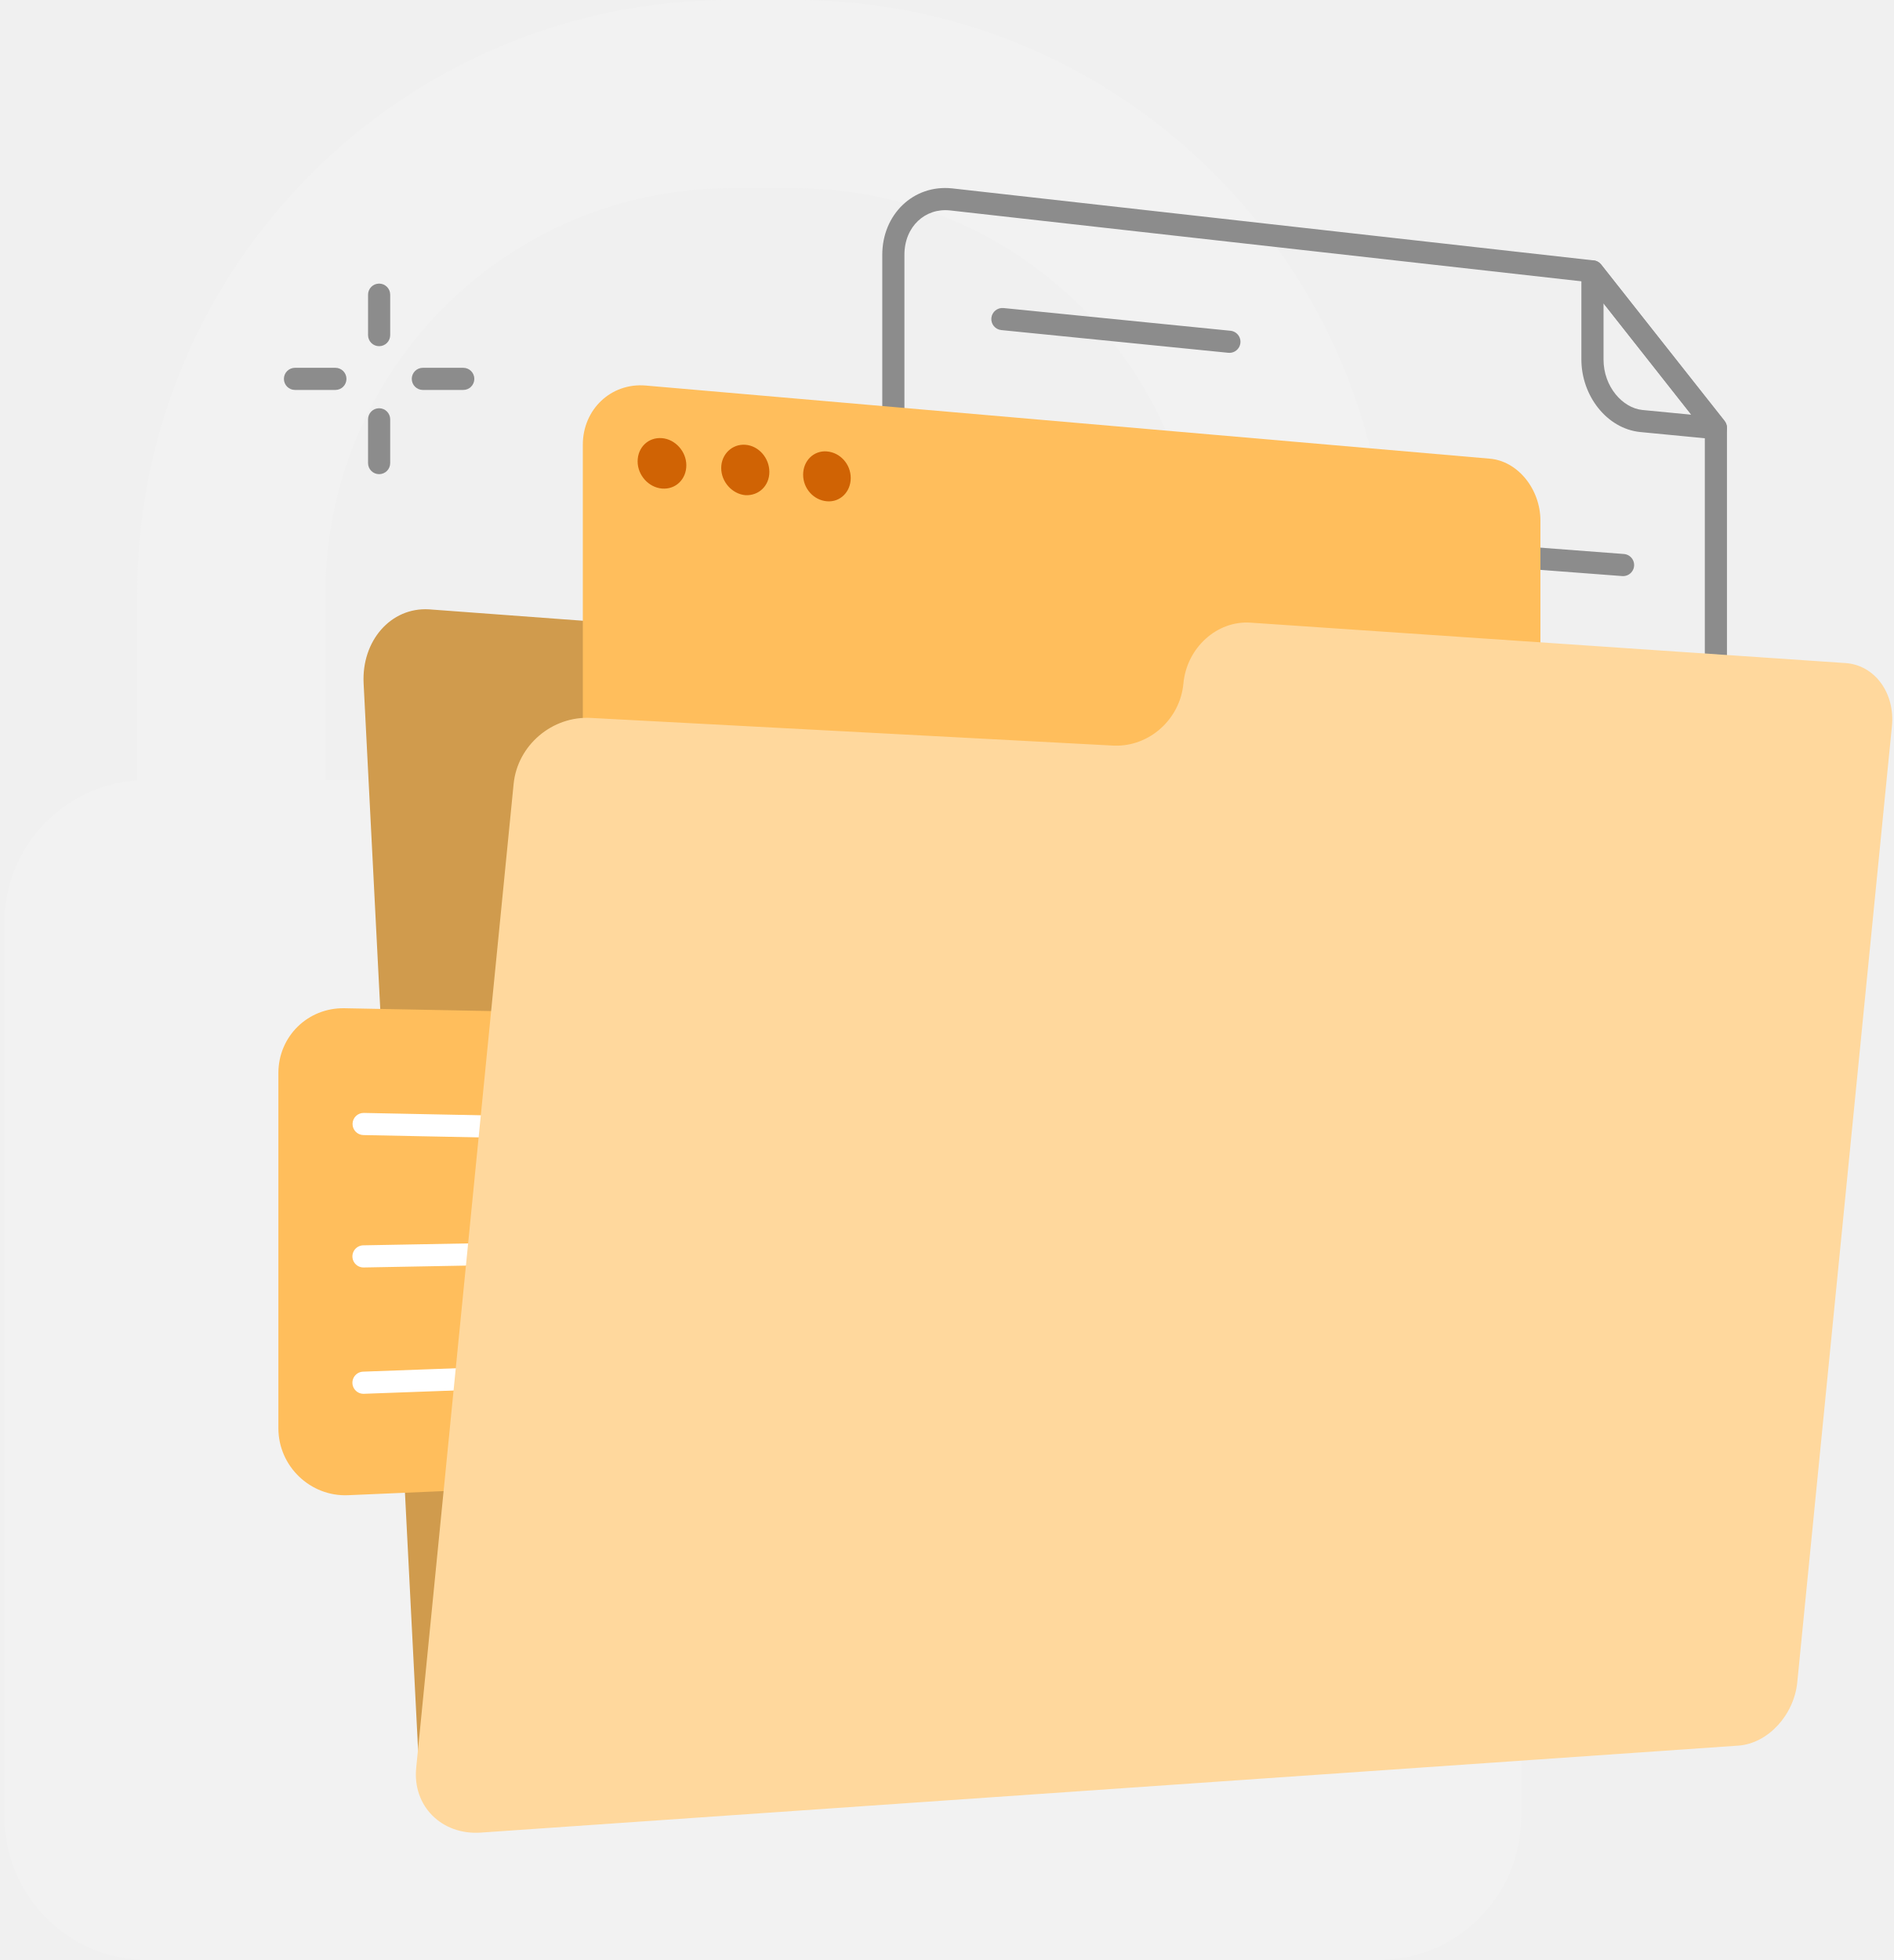
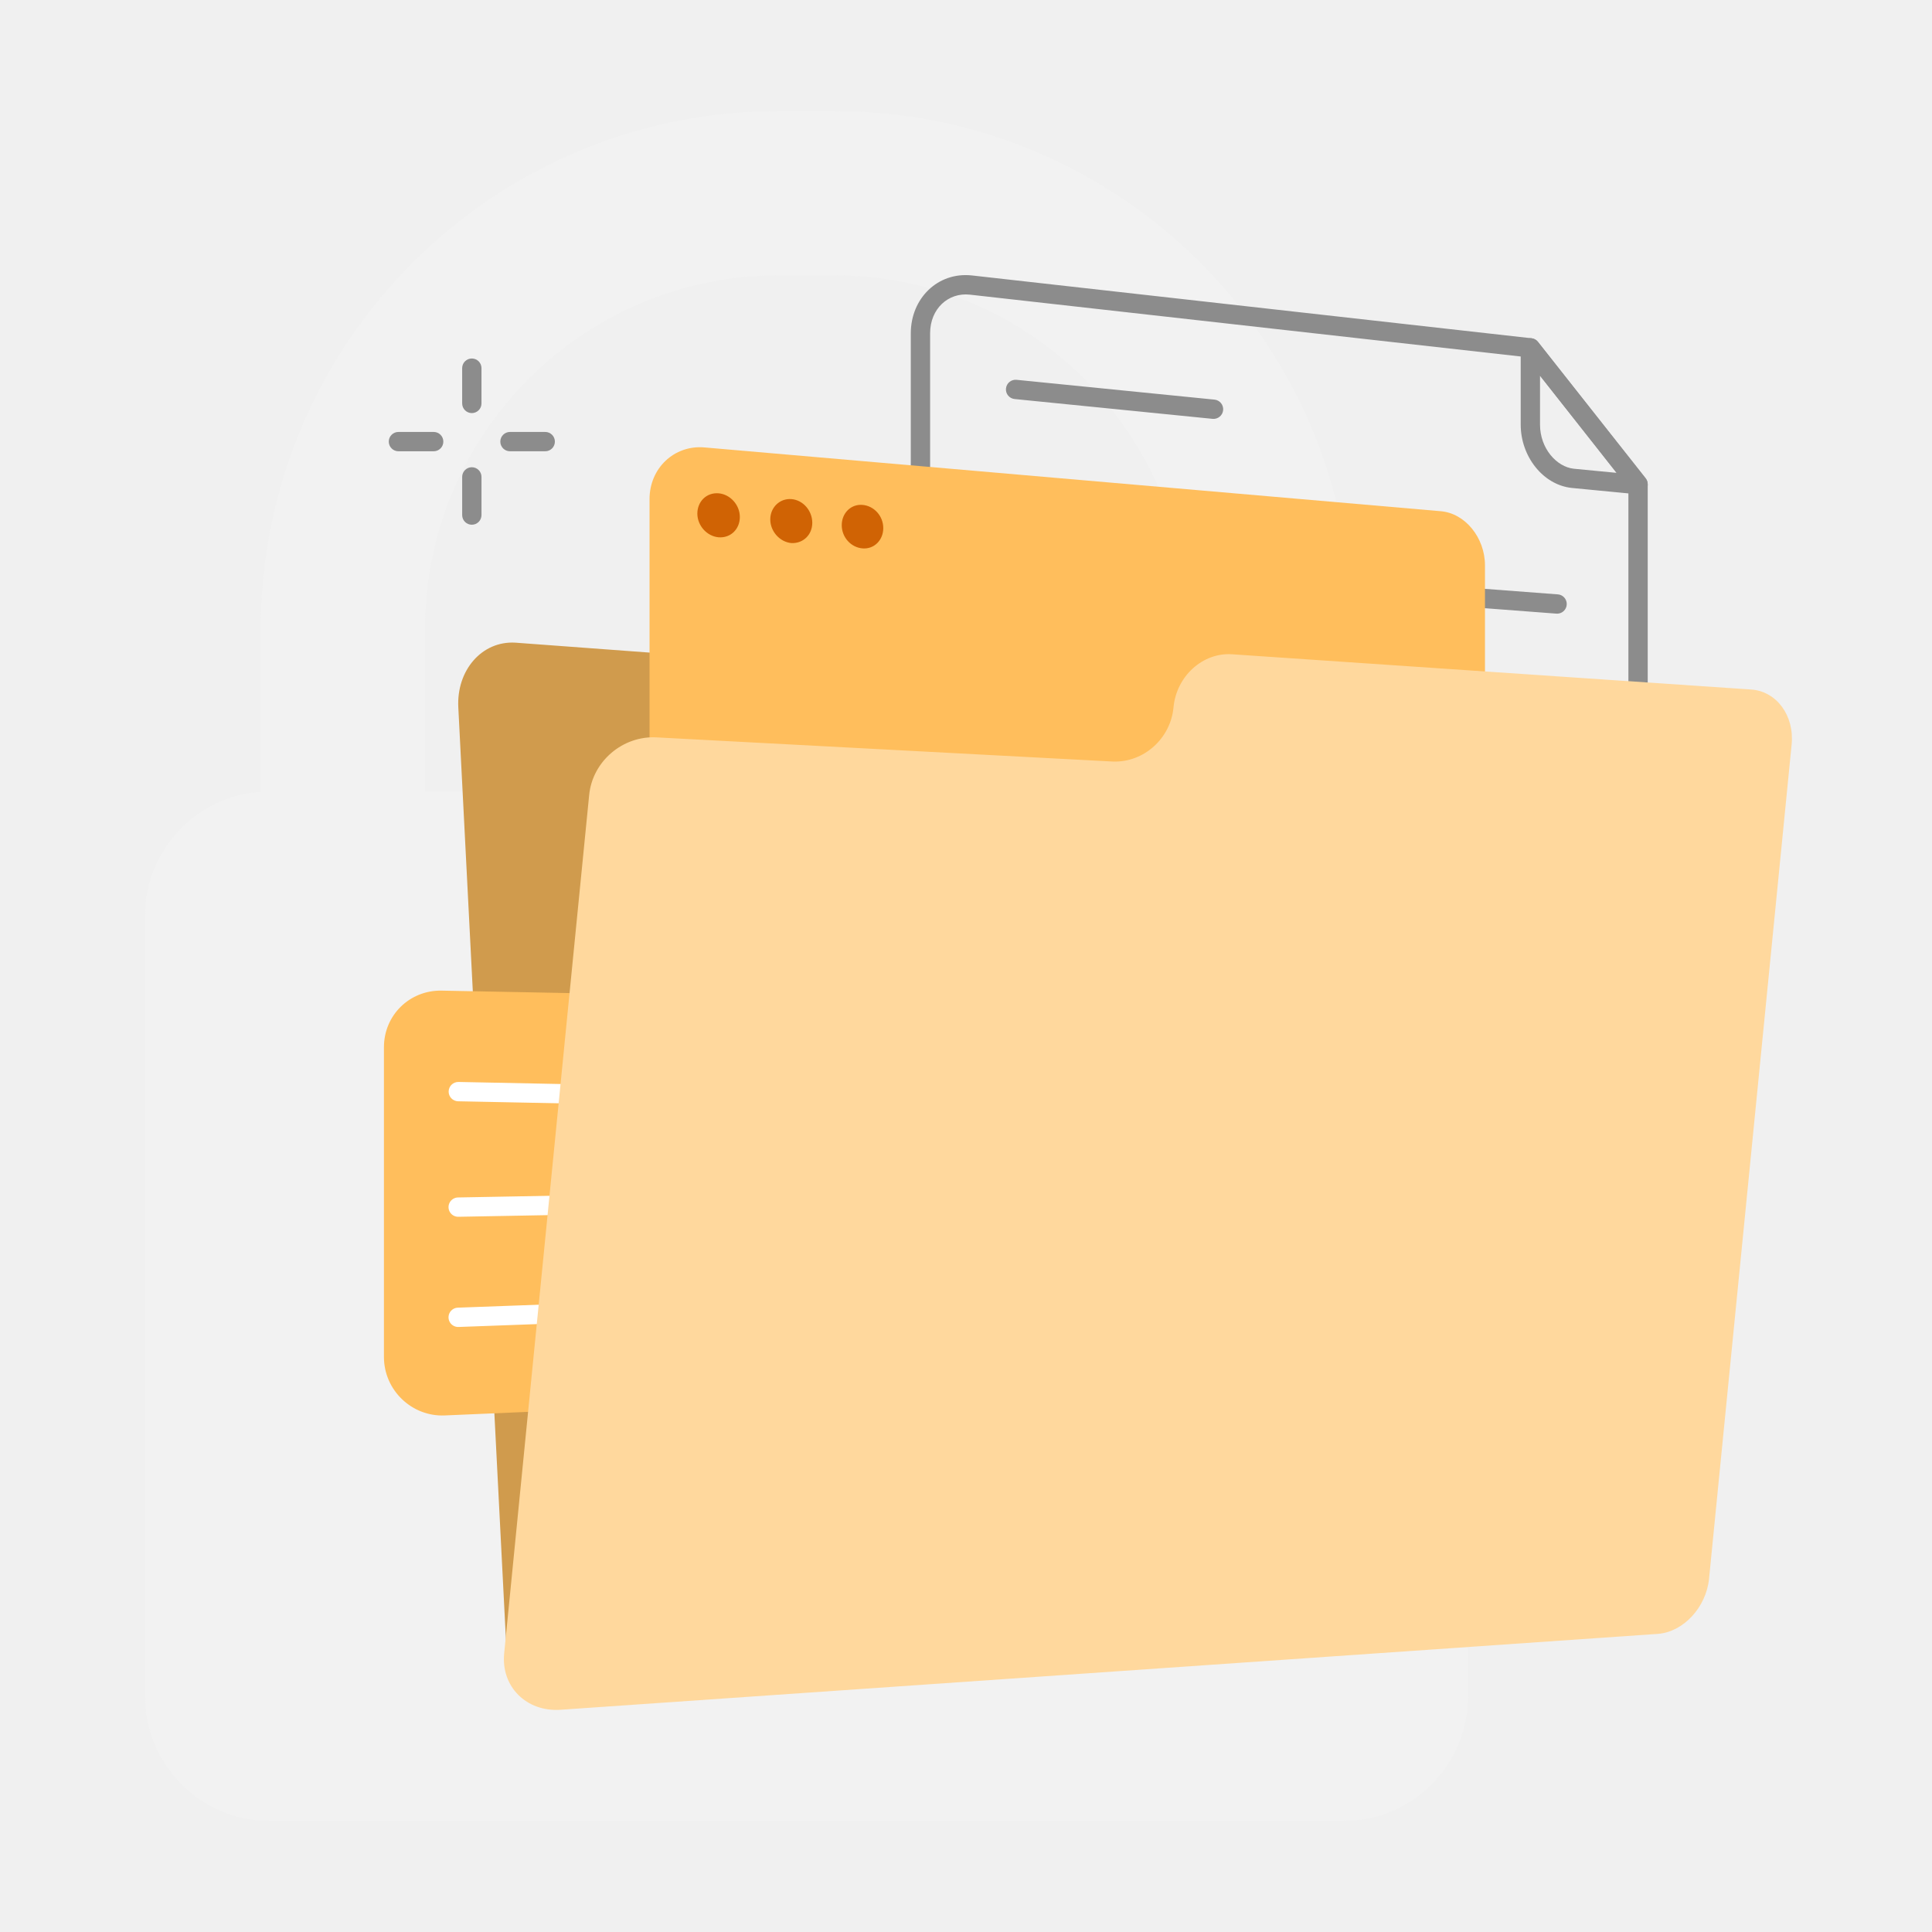
- <svg xmlns="http://www.w3.org/2000/svg" width="342" height="354" fill="none" viewBox="0 0 342 354">
-   <path fill="#F2F2F2" d="M26.587 354h222.359c14.197 0 25.795-11.507 25.795-25.816V166.688c0-14.208-11.498-25.815-25.795-25.815H26.587C12.39 140.873.792 152.38.792 166.688v161.496C.892 342.493 12.39 354 26.587 354" />
-   <path fill="#F2F2F2" fill-rule="evenodd" d="M131.968 34c-40.39 0-73.184 32.8-73.184 73.254v110.375H216.75V107.254C216.749 66.8 183.955 34 143.565 34zM24.784 107.254C24.784 48.048 72.775 0 131.968 0h11.597c59.192 0 107.184 48.048 107.184 107.254v144.375H24.784z" clip-rule="evenodd" />
-   <path fill="#D09B4D" d="M126.568 302.169c-11.098 1.801-50.89 17.01-50.89 17.01L65.68 123.463c-.4-7.705 4.899-13.808 11.798-13.408l173.067 12.807 33.694 133.279z" />
-   <path fill="#FFBE5C" d="m129.868 183.4-67.687-1.301c-6.6-.1-11.898 5.103-11.898 11.707v64.138c0 6.904 5.799 12.407 12.597 12.107l72.087-3.102c6.599-.3 11.598-5.903 11.098-12.607l-4.399-59.736c-.5-6.203-5.599-11.106-11.798-11.206" />
-   <path fill="#FFF" fill-rule="evenodd" d="M63.68 202.969a2 2 0 0 1 2.04-1.96l54.59 1.1a2 2 0 0 1-.08 3.999l-54.59-1.1a2 2 0 0 1-1.96-2.039m58.59 22.915a2 2 0 0 1-1.963 2.036l-54.59 1a2 2 0 1 1-.073-3.999l54.589-1a2 2 0 0 1 2.037 1.963m-.001 21.778a2 2 0 0 1-1.926 2.072l-54.59 2.001a2 2 0 1 1-.146-3.997l54.59-2.001a2 2 0 0 1 2.072 1.925" clip-rule="evenodd" />
-   <path fill="#8C8C8C" fill-rule="evenodd" d="M159.362 46.018c0-7.274 5.613-12.732 12.607-11.995l.014.001 115.878 13.008a2 2 0 0 1 1.346.748l22.296 28.216a2 2 0 0 1 .431 1.24v121.072a1.997 1.997 0 0 1-2.018 2l-148.572-1.301a2 2 0 0 1-1.982-2zM171.544 38c-4.402-.46-8.182 2.886-8.182 8.018v149.007l144.572 1.265V77.931l-21.348-27.017L171.55 38zm7.524 19.427a2 2 0 0 1 2.189-1.791l40.993 4.102a2 2 0 1 1-.399 3.98l-40.992-4.102a2 2 0 0 1-1.791-2.19m3.895 36.268a2 2 0 0 1 2.145-1.843l108.18 8.205a2 2 0 1 1-.303 3.988L184.806 95.84a2 2 0 0 1-1.843-2.145" clip-rule="evenodd" />
-   <path fill="#8C8C8C" fill-rule="evenodd" d="M286.983 47.13a2 2 0 0 1 2.226.652L311.505 76.1a1.999 1.999 0 0 1-1.763 3.228l-13.498-1.3-.015-.002c-6.022-.628-10.591-6.587-10.591-13.096V49.02a2 2 0 0 1 1.345-1.89m2.655 7.663v10.136c0 4.895 3.425 8.74 6.999 9.117l8.83.85z" clip-rule="evenodd" />
-   <path fill="#FFBE5C" d="m269.042 293.562-152.472 1.301c-6.198.1-11.298-5.103-11.298-11.507V80.336c0-6.404 5.1-11.207 11.298-10.707l152.472 13.208c5.099.4 9.198 5.504 9.198 11.207v188.812c-.1 5.904-4.199 10.606-9.198 10.706" />
-   <path fill="#D06304" fill-rule="evenodd" d="M123.969 84.037c0-2.502-1.999-4.703-4.399-4.903-2.499-.2-4.399 1.7-4.399 4.202s2 4.703 4.399 4.903c2.5.2 4.399-1.701 4.399-4.203m14.997 1.2c0-2.501-1.899-4.703-4.299-4.903s-4.399 1.701-4.399 4.203c0 2.501 1.999 4.703 4.399 4.903 2.4.1 4.299-1.701 4.299-4.203m10.399-3.703c2.399.2 4.299 2.3 4.299 4.802s-1.9 4.403-4.299 4.203-4.299-2.302-4.299-4.803 1.899-4.403 4.299-4.203" clip-rule="evenodd" />
-   <path fill="#FFD89D" d="M213.752 123.465c.6-6.504 6.099-11.407 12.098-11.007l107.58 7.305c5.199.4 8.898 5.403 8.298 11.407l-17.097 172.702c-.599 5.904-5.299 11.007-10.598 11.407L86.876 330.988c-7.099.5-12.398-4.803-11.698-11.707l17.597-177.705c.7-7.004 6.998-12.308 13.997-11.907l94.483 5.003c6.398.2 11.897-4.803 12.497-11.207" />
-   <path fill="#8C8C8C" fill-rule="evenodd" d="M68.48 51.222a2 2 0 0 1 2 2v7.304a2 2 0 0 1-4 0v-7.304a2 2 0 0 1 2-2M51.281 68.43a2 2 0 0 1 2-2h7.299a2 2 0 0 1 0 4h-7.299a2 2 0 0 1-2-2m23.095 0a2 2 0 0 1 2-2h7.3a2 2 0 0 1 0 4h-7.3a2 2 0 0 1-2-2m-5.897 5.305a2 2 0 0 1 2 2v7.905a2 2 0 1 1-4 0v-7.905a2 2 0 0 1 2-2" clip-rule="evenodd" />
+ <svg xmlns="http://www.w3.org/2000/svg" width="400" height="400" fill="none" viewBox="0 0 400 400">
+   <path fill="#F2F2F2" d="M55.795 377h222.359c14.197 0 25.795-11.507 25.795-25.816V189.688c0-14.208-11.498-25.815-25.795-25.815H55.795C41.598 163.873 30 175.38 30 189.688v161.496C30.1 365.493 41.598 377 55.795 377" />
+   <path fill="#F2F2F2" fill-rule="evenodd" d="M161.176 57c-40.39 0-73.184 32.8-73.184 73.254v110.375h157.965V130.254C245.957 89.8 213.163 57 172.773 57zM53.992 130.254C53.992 71.048 101.984 23 161.176 23h11.597c59.192 0 107.184 48.048 107.184 107.254v144.375H53.992z" clip-rule="evenodd" />
+   <path fill="#D09B4D" d="M155.776 325.169c-11.098 1.801-50.89 17.01-50.89 17.01l-9.998-195.716c-.4-7.705 4.899-13.808 11.797-13.408l173.068 12.807 33.694 133.279z" />
+   <path fill="#FFBE5C" d="m159.076 206.4-67.687-1.301c-6.6-.1-11.898 5.103-11.898 11.707v64.138c0 6.904 5.799 12.407 12.597 12.107l72.087-3.102c6.599-.3 11.598-5.903 11.098-12.607l-4.399-59.736c-.5-6.203-5.599-11.106-11.798-11.206" />
+   <path fill="#FFF" fill-rule="evenodd" d="M92.889 225.969a2 2 0 0 1 2.04-1.96l54.589 1.1a2 2 0 0 1-.08 3.999l-54.59-1.1a2 2 0 0 1-1.96-2.039m58.589 22.915a2 2 0 0 1-1.963 2.036l-54.59 1a2 2 0 1 1-.073-3.999l54.589-1a2 2 0 0 1 2.037 1.963m-.001 21.778a2 2 0 0 1-1.926 2.072l-54.59 2.001a2 2 0 1 1-.146-3.997l54.59-2.001a2 2 0 0 1 2.072 1.925" clip-rule="evenodd" />
+   <path fill="#8C8C8C" fill-rule="evenodd" d="M188.57 69.018c0-7.274 5.613-12.732 12.607-11.995l.014.001 115.878 13.008a2 2 0 0 1 1.346.748l22.296 28.216a2 2 0 0 1 .431 1.24v121.072a1.997 1.997 0 0 1-2.018 2l-148.572-1.301a2 2 0 0 1-1.982-2zM200.752 61c-4.402-.46-8.182 2.886-8.182 8.018v149.007l144.572 1.265V100.931l-21.348-27.017L200.758 61zm7.524 19.427a2 2 0 0 1 2.189-1.791l40.993 4.103a2 2 0 0 1-.399 3.98l-40.992-4.103a2 2 0 0 1-1.791-2.19m3.895 36.268a2 2 0 0 1 2.145-1.843l108.18 8.205a2 2 0 1 1-.303 3.988l-108.179-8.205a2 2 0 0 1-1.843-2.145" clip-rule="evenodd" />
+   <path fill="#8C8C8C" fill-rule="evenodd" d="M316.191 70.13a2 2 0 0 1 2.226.652L340.713 99.1a1.998 1.998 0 0 1-1.763 3.228l-13.498-1.301-.015-.001c-6.022-.628-10.591-6.587-10.591-13.096V72.02a2 2 0 0 1 1.345-1.89m2.655 7.663v10.136c0 4.895 3.425 8.74 6.999 9.117l8.83.85z" clip-rule="evenodd" />
+   <path fill="#FFBE5C" d="m298.25 316.562-152.472 1.301c-6.198.1-11.298-5.103-11.298-11.507v-203.02c0-6.404 5.1-11.207 11.298-10.707l152.472 13.208c5.099.401 9.198 5.504 9.198 11.207v188.812c-.1 5.904-4.199 10.606-9.198 10.706" />
+   <path fill="#D06304" fill-rule="evenodd" d="M153.177 107.037c0-2.502-1.999-4.703-4.399-4.903-2.499-.201-4.399 1.701-4.399 4.202s2 4.703 4.399 4.903c2.5.2 4.399-1.701 4.399-4.202m14.997 1.2c0-2.501-1.899-4.703-4.299-4.903s-4.399 1.701-4.399 4.203c0 2.501 1.999 4.703 4.399 4.903 2.4.1 4.299-1.701 4.299-4.203m10.399-3.704c2.399.201 4.299 2.302 4.299 4.803s-1.9 4.403-4.299 4.203-4.299-2.302-4.299-4.803 1.899-4.403 4.299-4.203" clip-rule="evenodd" />
+   <path fill="#FFD89D" d="M242.96 146.465c.6-6.504 6.099-11.407 12.098-11.007l107.58 7.305c5.199.4 8.898 5.403 8.298 11.407l-17.097 172.702c-.599 5.904-5.299 11.007-10.598 11.407l-227.157 15.709c-7.099.5-12.398-4.803-11.698-11.707l17.597-177.705c.7-7.004 6.998-12.308 13.997-11.907l94.483 5.003c6.398.2 11.897-4.803 12.497-11.207" />
+   <path fill="#8C8C8C" fill-rule="evenodd" d="M97.687 74.222a2 2 0 0 1 2 2v7.304a2 2 0 1 1-4 0v-7.304a2 2 0 0 1 2-2M80.49 91.43a2 2 0 0 1 2-2h7.299a2 2 0 0 1 0 4H82.49a2 2 0 0 1-2-2m23.095 0a2 2 0 0 1 2-2h7.299a2 2 0 1 1 0 4h-7.299a2 2 0 0 1-2-2m-5.897 5.305a2 2 0 0 1 2 2v7.905a2 2 0 0 1-4 0v-7.905a2 2 0 0 1 2-2" clip-rule="evenodd" />
</svg>
